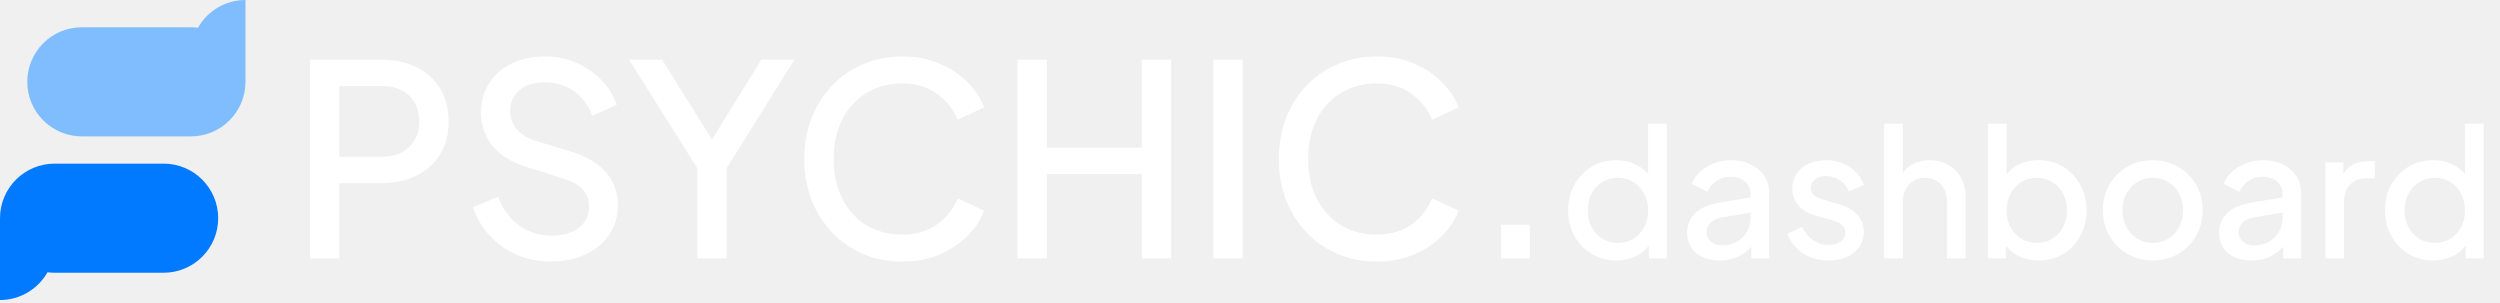
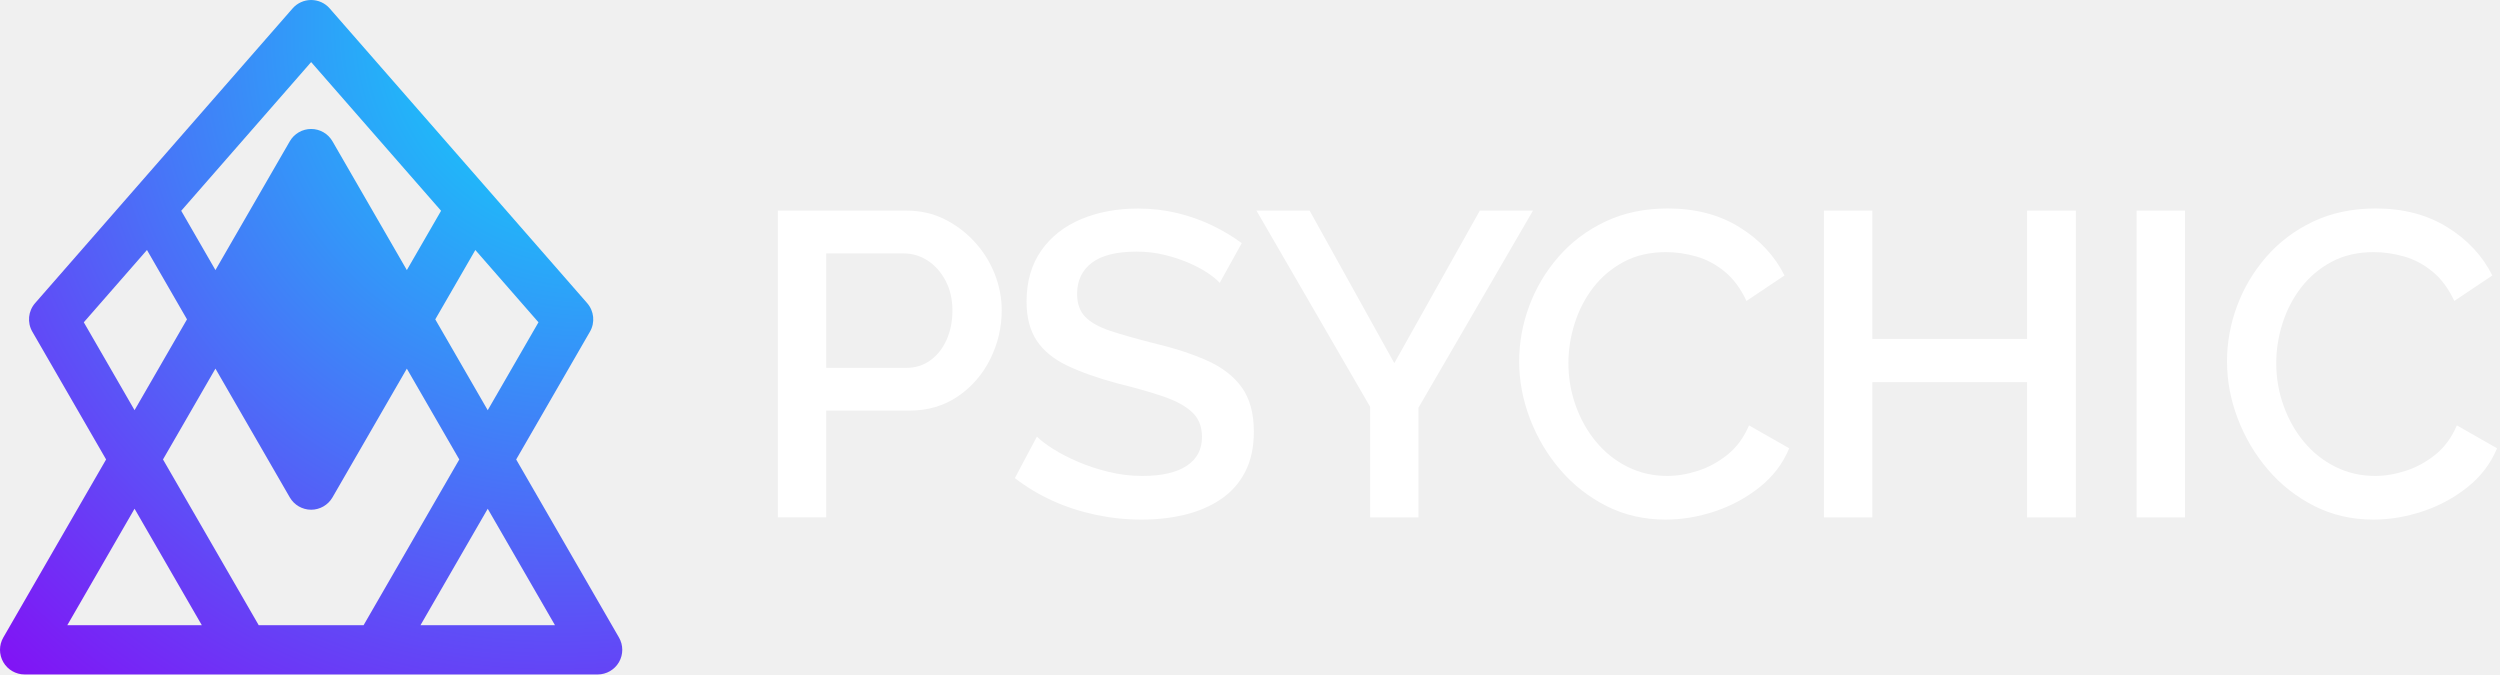
- <svg xmlns="http://www.w3.org/2000/svg" width="900" height="109" viewBox="0 0 900 109" fill="none">
-   <path d="M58.912 58.912H19.639C8.798 58.912 0 67.705 0 78.551V108.005C7.332 108.005 13.729 103.976 17.099 98.018C17.93 98.128 18.775 98.185 19.639 98.185H58.912C69.753 98.185 78.546 89.392 78.546 78.546C78.546 67.705 69.753 58.907 58.907 58.907L58.912 58.912Z" fill="#017AFF" />
-   <path d="M71.266 9.987C70.436 9.877 69.591 9.819 68.727 9.819H29.454C18.613 9.819 9.82 18.613 9.82 29.459C9.82 40.3 18.613 49.097 29.459 49.097H68.732C79.573 49.097 88.371 40.304 88.371 29.459V0C81.038 0 74.641 4.029 71.271 9.987H71.266Z" fill="#7FBDFF" />
-   <path d="M111.584 93V21.48H137.312C142.112 21.48 146.304 22.376 149.888 24.168C153.536 25.96 156.384 28.52 158.432 31.848C160.48 35.176 161.504 39.144 161.504 43.752C161.504 48.296 160.48 52.232 158.432 55.56C156.384 58.888 153.536 61.448 149.888 63.24C146.304 65.032 142.112 65.928 137.312 65.928H122.144V93H111.584ZM122.144 56.424H137.6C140.288 56.424 142.624 55.912 144.608 54.888C146.592 53.8 148.128 52.328 149.216 50.472C150.368 48.552 150.944 46.28 150.944 43.656C150.944 41.096 150.368 38.856 149.216 36.936C148.128 35.016 146.592 33.544 144.608 32.52C142.624 31.496 140.288 30.984 137.6 30.984H122.144V56.424ZM198.323 94.152C193.843 94.152 189.683 93.32 185.843 91.656C182.067 89.928 178.835 87.592 176.147 84.648C173.459 81.704 171.507 78.344 170.291 74.568L179.315 70.824C181.043 75.368 183.603 78.856 186.995 81.288C190.387 83.656 194.291 84.84 198.707 84.84C201.395 84.84 203.731 84.424 205.715 83.592C207.699 82.696 209.235 81.512 210.323 80.04C211.475 78.504 212.051 76.712 212.051 74.664C212.051 71.848 211.251 69.64 209.651 68.04C208.115 66.44 205.811 65.192 202.739 64.296L189.491 60.072C184.179 58.472 180.115 55.944 177.299 52.488C174.547 49.032 173.171 45.032 173.171 40.488C173.171 36.52 174.131 33.032 176.051 30.024C177.971 27.016 180.659 24.648 184.115 22.92C187.571 21.192 191.507 20.328 195.923 20.328C200.211 20.328 204.083 21.096 207.539 22.632C211.059 24.168 214.067 26.248 216.563 28.872C219.059 31.432 220.883 34.408 222.035 37.8L213.203 41.64C211.731 37.736 209.491 34.76 206.483 32.712C203.475 30.664 199.955 29.64 195.923 29.64C193.491 29.64 191.347 30.056 189.491 30.888C187.635 31.72 186.195 32.936 185.171 34.536C184.147 36.072 183.635 37.864 183.635 39.912C183.635 42.344 184.403 44.52 185.939 46.44C187.475 48.296 189.843 49.736 193.043 50.76L205.331 54.504C211.027 56.232 215.283 58.728 218.099 61.992C220.979 65.192 222.419 69.16 222.419 73.896C222.419 77.864 221.395 81.384 219.347 84.456C217.299 87.464 214.451 89.832 210.803 91.56C207.219 93.288 203.059 94.152 198.323 94.152ZM251.038 93V60.552L226.462 21.48H238.366L258.43 53.64H254.206L274.078 21.48H285.982L261.598 60.552V93H251.038ZM324.894 94.152C319.774 94.152 315.07 93.256 310.782 91.464C306.494 89.608 302.75 87.016 299.55 83.688C296.414 80.36 293.95 76.456 292.158 71.976C290.43 67.496 289.566 62.6 289.566 57.288C289.566 51.912 290.43 46.984 292.158 42.504C293.95 38.024 296.414 34.12 299.55 30.792C302.75 27.464 306.494 24.904 310.782 23.112C315.07 21.256 319.774 20.328 324.894 20.328C329.886 20.328 334.366 21.192 338.334 22.92C342.302 24.648 345.662 26.92 348.414 29.736C351.166 32.488 353.118 35.464 354.27 38.664L344.766 43.08C343.166 39.24 340.638 36.104 337.182 33.672C333.79 31.24 329.694 30.024 324.894 30.024C320.03 30.024 315.71 31.176 311.934 33.48C308.222 35.72 305.31 38.888 303.198 42.984C301.15 47.08 300.126 51.848 300.126 57.288C300.126 62.664 301.15 67.4 303.198 71.496C305.31 75.592 308.222 78.792 311.934 81.096C315.71 83.336 320.03 84.456 324.894 84.456C329.694 84.456 333.79 83.272 337.182 80.904C340.638 78.472 343.166 75.304 344.766 71.4L354.27 75.816C353.118 79.016 351.166 82.024 348.414 84.84C345.662 87.592 342.302 89.832 338.334 91.56C334.366 93.288 329.886 94.152 324.894 94.152ZM366.303 93V21.48H376.863V53.16H411.039V21.48H421.599V93H411.039V62.664H376.863V93H366.303ZM436.803 93V21.48H447.363V93H436.803ZM495.706 94.152C490.586 94.152 485.882 93.256 481.594 91.464C477.306 89.608 473.562 87.016 470.362 83.688C467.226 80.36 464.762 76.456 462.97 71.976C461.242 67.496 460.378 62.6 460.378 57.288C460.378 51.912 461.242 46.984 462.97 42.504C464.762 38.024 467.226 34.12 470.362 30.792C473.562 27.464 477.306 24.904 481.594 23.112C485.882 21.256 490.586 20.328 495.706 20.328C500.698 20.328 505.178 21.192 509.146 22.92C513.114 24.648 516.474 26.92 519.226 29.736C521.978 32.488 523.93 35.464 525.082 38.664L515.578 43.08C513.978 39.24 511.45 36.104 507.994 33.672C504.602 31.24 500.506 30.024 495.706 30.024C490.842 30.024 486.522 31.176 482.746 33.48C479.034 35.72 476.122 38.888 474.01 42.984C471.962 47.08 470.938 51.848 470.938 57.288C470.938 62.664 471.962 67.4 474.01 71.496C476.122 75.592 479.034 78.792 482.746 81.096C486.522 83.336 490.842 84.456 495.706 84.456C500.506 84.456 504.602 83.272 507.994 80.904C511.45 78.472 513.978 75.304 515.578 71.4L525.082 75.816C523.93 79.016 521.978 82.024 519.226 84.84C516.474 87.592 513.114 89.832 509.146 91.56C505.178 93.288 500.698 94.152 495.706 94.152ZM540.379 93V80.904H550.747V93H540.379ZM581.818 93.768C578.532 93.768 575.588 92.979 572.986 91.4C570.383 89.821 568.314 87.667 566.778 84.936C565.284 82.205 564.538 79.133 564.538 75.72C564.538 72.264 565.284 69.192 566.778 66.504C568.314 63.773 570.383 61.619 572.986 60.04C575.588 58.461 578.532 57.672 581.818 57.672C584.591 57.672 587.066 58.248 589.242 59.4C591.418 60.552 593.146 62.131 594.426 64.136L593.338 65.736V44.552H600.058V93H593.594V85.832L594.426 87.048C593.231 89.224 591.503 90.888 589.242 92.04C587.023 93.192 584.548 93.768 581.818 93.768ZM582.458 87.432C584.548 87.432 586.404 86.941 588.026 85.96C589.69 84.936 590.991 83.528 591.93 81.736C592.868 79.944 593.338 77.939 593.338 75.72C593.338 73.501 592.868 71.517 591.93 69.768C590.991 67.976 589.69 66.568 588.026 65.544C586.404 64.52 584.548 64.008 582.458 64.008C580.41 64.008 578.554 64.52 576.89 65.544C575.226 66.568 573.924 67.955 572.986 69.704C572.047 71.453 571.578 73.459 571.578 75.72C571.578 77.939 572.047 79.944 572.986 81.736C573.924 83.528 575.204 84.936 576.826 85.96C578.49 86.941 580.367 87.432 582.458 87.432ZM619.062 93.768C616.758 93.768 614.71 93.363 612.918 92.552C611.169 91.699 609.804 90.547 608.822 89.096C607.841 87.603 607.35 85.875 607.35 83.912C607.35 82.077 607.756 80.413 608.566 78.92C609.42 77.427 610.7 76.168 612.406 75.144C614.113 74.12 616.268 73.395 618.87 72.968L631.222 70.92V76.36L620.278 78.216C618.23 78.557 616.737 79.197 615.798 80.136C614.86 81.075 614.39 82.248 614.39 83.656C614.39 85.021 614.924 86.152 615.99 87.048C617.057 87.901 618.401 88.328 620.022 88.328C622.07 88.328 623.841 87.901 625.334 87.048C626.87 86.152 628.065 84.957 628.918 83.464C629.772 81.971 630.198 80.328 630.198 78.536V69.64C630.198 67.891 629.537 66.461 628.214 65.352C626.934 64.2 625.206 63.624 623.03 63.624C621.11 63.624 619.404 64.136 617.91 65.16C616.46 66.141 615.393 67.443 614.71 69.064L609.014 66.184C609.654 64.52 610.678 63.048 612.086 61.768C613.537 60.488 615.222 59.485 617.142 58.76C619.062 58.035 621.089 57.672 623.222 57.672C625.91 57.672 628.278 58.184 630.326 59.208C632.417 60.232 634.038 61.64 635.19 63.432C636.342 65.224 636.918 67.293 636.918 69.64V93H630.454V86.664L631.734 86.92C630.966 88.285 629.964 89.48 628.726 90.504C627.489 91.528 626.06 92.339 624.438 92.936C622.817 93.491 621.025 93.768 619.062 93.768ZM658.241 93.768C654.743 93.768 651.671 92.915 649.025 91.208C646.423 89.459 644.588 87.112 643.521 84.168L648.769 81.672C649.708 83.677 651.009 85.277 652.673 86.472C654.38 87.624 656.236 88.2 658.241 88.2C660.033 88.2 661.484 87.795 662.593 86.984C663.745 86.173 664.321 85.085 664.321 83.72C664.321 82.781 664.065 82.035 663.553 81.48C663.041 80.883 662.401 80.413 661.633 80.072C660.908 79.731 660.204 79.475 659.521 79.304L654.145 77.768C651.116 76.915 648.876 75.635 647.425 73.928C645.975 72.221 645.249 70.237 645.249 67.976C645.249 65.885 645.761 64.072 646.785 62.536C647.852 61 649.303 59.805 651.137 58.952C653.015 58.099 655.105 57.672 657.409 57.672C660.524 57.672 663.297 58.461 665.729 60.04C668.204 61.576 669.953 63.731 670.977 66.504L665.665 68.936C664.94 67.229 663.831 65.885 662.337 64.904C660.844 63.88 659.18 63.368 657.345 63.368C655.681 63.368 654.359 63.773 653.377 64.584C652.396 65.352 651.905 66.355 651.905 67.592C651.905 68.488 652.14 69.213 652.609 69.768C653.079 70.323 653.655 70.771 654.337 71.112C655.063 71.453 655.767 71.709 656.449 71.88L662.145 73.544C664.961 74.397 667.137 75.677 668.673 77.384C670.209 79.091 670.977 81.139 670.977 83.528C670.977 85.533 670.444 87.304 669.377 88.84C668.311 90.376 666.817 91.592 664.897 92.488C663.02 93.341 660.801 93.768 658.241 93.768ZM678.321 93V44.552H685.041V65.224L683.953 64.456C684.763 62.28 686.107 60.616 687.985 59.464C689.905 58.269 692.123 57.672 694.641 57.672C697.158 57.672 699.377 58.227 701.297 59.336C703.259 60.445 704.795 61.981 705.905 63.944C707.057 65.907 707.633 68.147 707.633 70.664V93H700.913V72.584C700.913 70.792 700.571 69.277 699.889 68.04C699.249 66.76 698.331 65.779 697.137 65.096C695.942 64.371 694.577 64.008 693.041 64.008C691.505 64.008 690.118 64.371 688.881 65.096C687.686 65.779 686.747 66.76 686.065 68.04C685.382 69.277 685.041 70.792 685.041 72.584V93H678.321ZM733.873 93.768C731.143 93.768 728.668 93.192 726.449 92.04C724.231 90.888 722.503 89.224 721.265 87.048L722.097 85.832V93H715.633V44.552H722.353V65.736L721.329 64.136C722.609 62.131 724.316 60.552 726.449 59.4C728.625 58.248 731.121 57.672 733.937 57.672C737.18 57.672 740.103 58.461 742.705 60.04C745.308 61.619 747.356 63.773 748.849 66.504C750.385 69.192 751.153 72.264 751.153 75.72C751.153 79.133 750.407 82.205 748.913 84.936C747.42 87.667 745.372 89.821 742.769 91.4C740.167 92.979 737.201 93.768 733.873 93.768ZM733.297 87.432C735.388 87.432 737.244 86.941 738.865 85.96C740.487 84.936 741.767 83.528 742.705 81.736C743.644 79.944 744.113 77.939 744.113 75.72C744.113 73.459 743.644 71.453 742.705 69.704C741.767 67.955 740.487 66.568 738.865 65.544C737.244 64.52 735.388 64.008 733.297 64.008C731.207 64.008 729.329 64.52 727.665 65.544C726.044 66.568 724.743 67.976 723.761 69.768C722.823 71.517 722.353 73.501 722.353 75.72C722.353 77.939 722.823 79.944 723.761 81.736C724.743 83.528 726.044 84.936 727.665 85.96C729.329 86.941 731.207 87.432 733.297 87.432ZM775.022 93.768C771.694 93.768 768.664 93 765.934 91.464C763.246 89.885 761.091 87.731 759.47 85C757.848 82.269 757.038 79.155 757.038 75.656C757.038 72.2 757.827 69.128 759.406 66.44C761.027 63.709 763.182 61.576 765.87 60.04C768.6 58.461 771.651 57.672 775.022 57.672C778.392 57.672 781.422 58.461 784.11 60.04C786.84 61.576 788.995 63.709 790.574 66.44C792.152 69.128 792.942 72.2 792.942 75.656C792.942 79.155 792.131 82.269 790.51 85C788.888 87.731 786.734 89.885 784.046 91.464C781.358 93 778.35 93.768 775.022 93.768ZM775.022 87.432C777.112 87.432 778.968 86.941 780.59 85.96C782.254 84.936 783.555 83.528 784.494 81.736C785.432 79.944 785.902 77.917 785.902 75.656C785.902 73.437 785.432 71.453 784.494 69.704C783.555 67.955 782.254 66.568 780.59 65.544C778.968 64.52 777.112 64.008 775.022 64.008C772.931 64.008 771.054 64.52 769.39 65.544C767.768 66.568 766.467 67.955 765.486 69.704C764.547 71.453 764.078 73.437 764.078 75.656C764.078 77.917 764.547 79.944 765.486 81.736C766.467 83.528 767.768 84.936 769.39 85.96C771.054 86.941 772.931 87.432 775.022 87.432ZM810.562 93.768C808.258 93.768 806.21 93.363 804.418 92.552C802.669 91.699 801.304 90.547 800.322 89.096C799.341 87.603 798.85 85.875 798.85 83.912C798.85 82.077 799.256 80.413 800.066 78.92C800.92 77.427 802.2 76.168 803.906 75.144C805.613 74.12 807.768 73.395 810.37 72.968L822.722 70.92V76.36L811.778 78.216C809.73 78.557 808.237 79.197 807.298 80.136C806.36 81.075 805.89 82.248 805.89 83.656C805.89 85.021 806.424 86.152 807.49 87.048C808.557 87.901 809.901 88.328 811.522 88.328C813.57 88.328 815.341 87.901 816.834 87.048C818.37 86.152 819.565 84.957 820.418 83.464C821.272 81.971 821.698 80.328 821.698 78.536V69.64C821.698 67.891 821.037 66.461 819.714 65.352C818.434 64.2 816.706 63.624 814.53 63.624C812.61 63.624 810.904 64.136 809.41 65.16C807.96 66.141 806.893 67.443 806.21 69.064L800.514 66.184C801.154 64.52 802.178 63.048 803.586 61.768C805.037 60.488 806.722 59.485 808.642 58.76C810.562 58.035 812.589 57.672 814.722 57.672C817.41 57.672 819.778 58.184 821.826 59.208C823.917 60.232 825.538 61.64 826.69 63.432C827.842 65.224 828.418 67.293 828.418 69.64V93H821.954V86.664L823.234 86.92C822.466 88.285 821.464 89.48 820.226 90.504C818.989 91.528 817.56 92.339 815.938 92.936C814.317 93.491 812.525 93.768 810.562 93.768ZM837.133 93V58.44H843.597V65.16L842.957 64.2C843.768 62.024 845.005 60.445 846.669 59.464C848.376 58.483 850.424 57.992 852.813 57.992H854.925V64.2H851.917C849.485 64.2 847.523 64.947 846.029 66.44C844.579 67.933 843.853 70.045 843.853 72.776V93H837.133ZM875.88 93.768C872.595 93.768 869.651 92.979 867.048 91.4C864.446 89.821 862.376 87.667 860.84 84.936C859.347 82.205 858.6 79.133 858.6 75.72C858.6 72.264 859.347 69.192 860.84 66.504C862.376 63.773 864.446 61.619 867.048 60.04C869.651 58.461 872.595 57.672 875.88 57.672C878.654 57.672 881.128 58.248 883.304 59.4C885.48 60.552 887.208 62.131 888.488 64.136L887.4 65.736V44.552H894.12V93H887.656V85.832L888.488 87.048C887.294 89.224 885.566 90.888 883.304 92.04C881.086 93.192 878.611 93.768 875.88 93.768ZM876.52 87.432C878.611 87.432 880.467 86.941 882.088 85.96C883.752 84.936 885.054 83.528 885.992 81.736C886.931 79.944 887.4 77.939 887.4 75.72C887.4 73.501 886.931 71.517 885.992 69.768C885.054 67.976 883.752 66.568 882.088 65.544C880.467 64.52 878.611 64.008 876.52 64.008C874.472 64.008 872.616 64.52 870.952 65.544C869.288 66.568 867.987 67.955 867.048 69.704C866.11 71.453 865.64 73.459 865.64 75.72C865.64 77.939 866.11 79.944 867.048 81.736C867.987 83.528 869.267 84.936 870.888 85.96C872.552 86.941 874.43 87.432 876.52 87.432Z" fill="white" />
+ <svg xmlns="http://www.w3.org/2000/svg" width="556" height="150" viewBox="0 0 556 150" fill="none">
+   <path d="M172.993 115.068V46.842H201.631C204.704 46.842 207.527 47.483 210.089 48.764C212.652 50.045 214.894 51.747 216.816 53.859C218.738 55.971 220.209 58.343 221.24 60.966C222.261 63.588 222.782 66.281 222.782 69.034C222.782 72.817 221.931 76.421 220.239 79.844C218.537 83.267 216.135 86.04 213.032 88.152C209.929 90.264 206.316 91.325 202.222 91.325H183.754V115.058H172.993V115.068ZM183.754 81.816H201.531C203.583 81.816 205.375 81.255 206.916 80.134C208.458 79.013 209.659 77.492 210.52 75.57C211.381 73.648 211.821 71.476 211.821 69.034C211.821 66.591 211.31 64.329 210.279 62.407C209.258 60.485 207.927 58.994 206.296 57.943C204.664 56.882 202.882 56.361 200.96 56.361H183.754V81.826V81.816Z" fill="white" />
+   <path d="M271.249 62.888C270.608 62.187 269.677 61.426 268.466 60.625C267.245 59.825 265.804 59.074 264.142 58.363C262.47 57.663 260.679 57.082 258.757 56.632C256.835 56.181 254.853 55.961 252.801 55.961C248.317 55.961 244.983 56.792 242.811 58.453C240.629 60.115 239.548 62.417 239.548 65.35C239.548 67.522 240.159 69.234 241.37 70.475C242.581 71.726 244.443 72.757 246.945 73.588C249.448 74.419 252.581 75.31 256.364 76.271C260.979 77.362 264.983 78.653 268.376 80.154C271.769 81.656 274.362 83.648 276.164 86.14C277.955 88.633 278.856 91.916 278.856 96.01C278.856 99.463 278.216 102.426 276.934 104.918C275.653 107.411 273.861 109.433 271.549 111.004C269.247 112.566 266.584 113.717 263.571 114.458C260.559 115.188 257.325 115.559 253.862 115.559C250.399 115.559 247.085 115.208 243.722 114.498C240.359 113.787 237.156 112.756 234.113 111.375C231.07 109.993 228.267 108.312 225.705 106.33L230.609 97.101C231.44 97.932 232.641 98.853 234.213 99.844C235.784 100.834 237.606 101.785 239.688 102.676C241.77 103.577 244.042 104.328 246.515 104.938C248.977 105.549 251.5 105.849 254.062 105.849C258.356 105.849 261.64 105.099 263.912 103.607C266.184 102.116 267.325 99.964 267.325 97.161C267.325 94.859 266.584 93.027 265.113 91.656C263.642 90.284 261.489 89.113 258.677 88.162C255.854 87.201 252.491 86.24 248.587 85.289C244.102 84.078 240.359 82.747 237.346 81.316C234.333 79.874 232.081 78.022 230.569 75.76C229.068 73.488 228.307 70.605 228.307 67.092C228.307 62.617 229.398 58.834 231.57 55.731C233.742 52.628 236.715 50.305 240.459 48.734C244.203 47.172 248.417 46.382 253.091 46.382C256.164 46.382 259.077 46.722 261.84 47.393C264.592 48.063 267.175 48.974 269.577 50.135C271.98 51.286 274.172 52.598 276.164 54.079L271.259 62.918L271.249 62.888Z" fill="white" />
+   <path d="M291.258 46.842L310.096 80.765L329.115 46.842H340.936L315.472 90.665V115.068H304.711V90.464L279.437 46.842H291.258Z" fill="white" />
+   <path d="M337.864 80.375C337.864 76.21 338.594 72.127 340.076 68.123C341.547 64.119 343.709 60.465 346.562 57.172C349.415 53.869 352.888 51.246 356.992 49.294C361.086 47.343 365.741 46.362 370.926 46.362C377.072 46.362 382.397 47.753 386.881 50.546C391.366 53.328 394.699 56.902 396.871 61.266L388.413 66.931C387.131 64.179 385.51 61.997 383.558 60.395C381.606 58.794 379.494 57.672 377.212 57.032C374.94 56.391 372.707 56.071 370.535 56.071C366.952 56.071 363.809 56.792 361.116 58.233C358.424 59.675 356.171 61.586 354.34 63.949C352.518 66.321 351.136 68.984 350.206 71.926C349.275 74.869 348.814 77.822 348.814 80.765C348.814 84.028 349.355 87.191 350.446 90.234C351.537 93.277 353.058 95.97 355.01 98.302C356.962 100.644 359.284 102.486 361.977 103.827C364.67 105.169 367.612 105.849 370.816 105.849C372.988 105.849 375.27 105.469 377.642 104.698C380.015 103.927 382.207 102.726 384.229 101.095C386.251 99.463 387.832 97.301 388.983 94.608L397.922 99.703C396.511 103.097 394.318 105.979 391.336 108.352C388.353 110.724 385.029 112.516 381.346 113.737C377.662 114.958 374.029 115.559 370.435 115.559C365.631 115.559 361.246 114.548 357.272 112.536C353.299 110.514 349.875 107.831 346.992 104.468C344.11 101.105 341.867 97.321 340.266 93.127C338.664 88.933 337.864 84.689 337.864 80.395V80.375Z" fill="white" />
+   <path d="M461.674 46.842V115.068H450.814V84.989H416.41V115.068H405.65V46.842H416.41V75.38H450.814V46.842H461.674Z" fill="white" />
+   <path d="M475.177 115.068V46.842H485.938V115.068H475.177Z" fill="white" />
+   <path d="M495.287 80.375C495.287 76.21 496.017 72.127 497.499 68.123C498.97 64.119 501.132 60.465 503.985 57.172C506.838 53.869 510.311 51.246 514.415 49.294C518.509 47.343 523.164 46.362 528.349 46.362C534.495 46.362 539.82 47.753 544.304 50.546C548.789 53.328 552.122 56.902 554.294 61.266L545.836 66.931C544.555 64.179 542.933 61.997 540.981 60.395C539.029 58.794 536.917 57.672 534.635 57.032C532.363 56.391 530.131 56.071 527.958 56.071C524.375 56.071 521.232 56.792 518.539 58.233C515.847 59.675 513.594 61.586 511.763 63.949C509.941 66.321 508.56 68.984 507.629 71.926C506.698 74.869 506.237 77.822 506.237 80.765C506.237 84.028 506.778 87.191 507.869 90.234C508.96 93.277 510.481 95.97 512.433 98.302C514.385 100.644 516.707 102.486 519.4 103.827C522.093 105.169 525.036 105.849 528.239 105.849C530.411 105.849 532.693 105.469 535.065 104.698C537.438 103.927 539.63 102.726 541.652 101.095C543.674 99.463 545.255 97.301 546.406 94.608L555.345 99.703C553.934 103.097 551.742 105.979 548.759 108.352C545.776 110.724 542.453 112.516 538.769 113.737C535.085 114.958 531.452 115.559 527.858 115.559C523.054 115.559 518.669 114.548 514.695 112.536C510.722 110.514 507.298 107.831 504.415 104.468C501.533 101.105 499.291 97.321 497.689 93.127C496.087 88.933 495.287 84.689 495.287 80.395V80.375Z" fill="white" />
+   <path fill-rule="evenodd" clip-rule="evenodd" d="M69.197 -0C70.778 -0 72.283 0.683 73.323 1.874L108.928 42.62L108.929 42.62L130.588 67.418C132.13 69.183 132.379 71.733 131.207 73.762L114.798 102.188L137.66 141.78C138.639 143.476 138.639 145.564 137.66 147.26C136.682 148.955 134.873 150 132.915 150L5.479 150C3.522 150 1.713 148.955 0.734 147.26C-0.245 145.565 -0.245 143.476 0.734 141.781L23.596 102.183L7.188 73.763C6.016 71.733 6.264 69.183 7.806 67.418L29.472 42.62L65.071 1.874C66.111 0.683 67.616 -0 69.197 -0ZM29.924 113.14L14.97 139.041H44.881L29.924 113.14ZM57.536 139.041H80.864L102.144 102.188L90.48 81.986L73.942 110.623C72.963 112.318 71.154 113.362 69.197 113.362C67.24 113.362 65.431 112.318 64.452 110.623L47.914 81.981L36.251 102.182L57.536 139.041ZM29.924 91.224L41.587 71.023L32.684 55.6L18.638 71.677L29.924 91.224ZM40.303 46.879L47.915 60.064L64.452 31.423C65.431 29.728 67.24 28.683 69.197 28.683C71.155 28.683 72.964 29.728 73.942 31.423L90.481 60.066L98.097 46.879L69.198 13.807L40.303 46.879ZM105.715 55.6L119.757 71.677L108.47 91.229L96.806 71.026L105.715 55.6ZM108.471 113.146L93.518 139.041L123.424 139.041L108.471 113.146Z" fill="url(#paint0_radial_1944_122838)" />
+   <defs>
+     <radialGradient id="paint0_radial_1944_122838" cx="0" cy="0" r="1" gradientUnits="userSpaceOnUse" gradientTransform="translate(138.394 -0.273987) rotate(132.696) scale(204.091 184.76)">
+       <stop stop-color="#01ECFB" />
+       <stop offset="0.507" stop-color="#427EF8" />
+       <stop offset="1" stop-color="#8310F5" />
+     </radialGradient>
+   </defs>
</svg>
